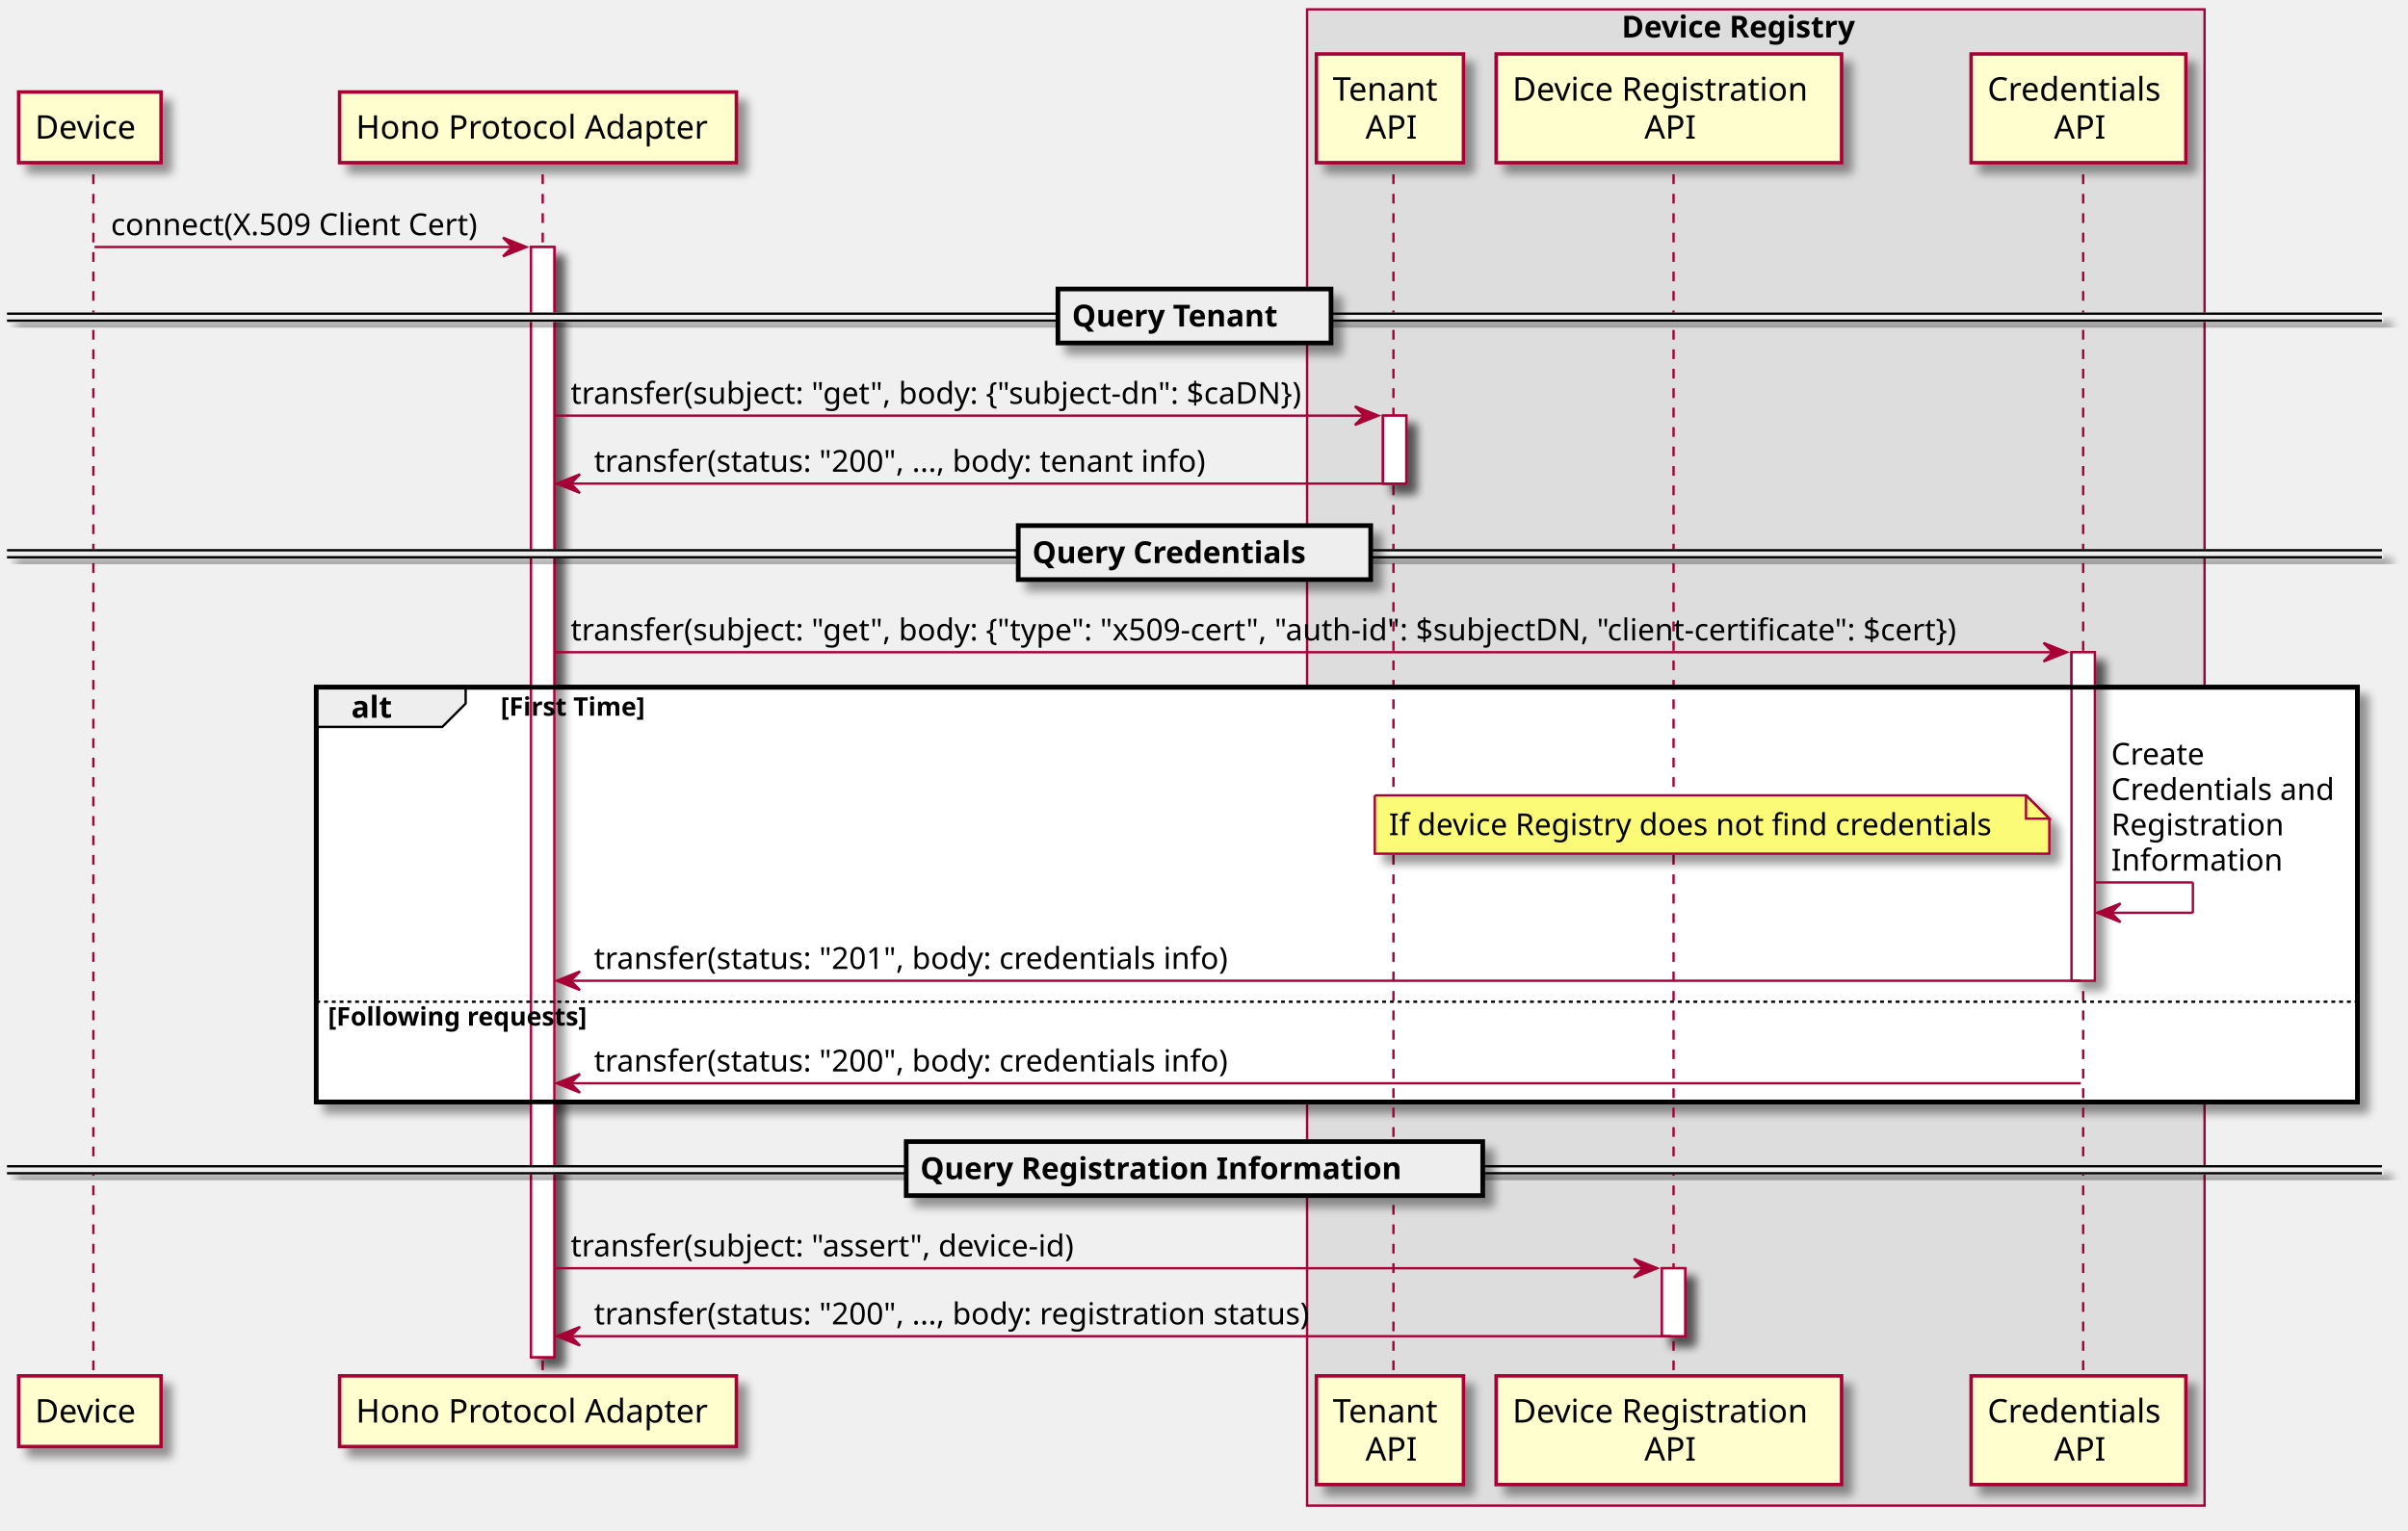
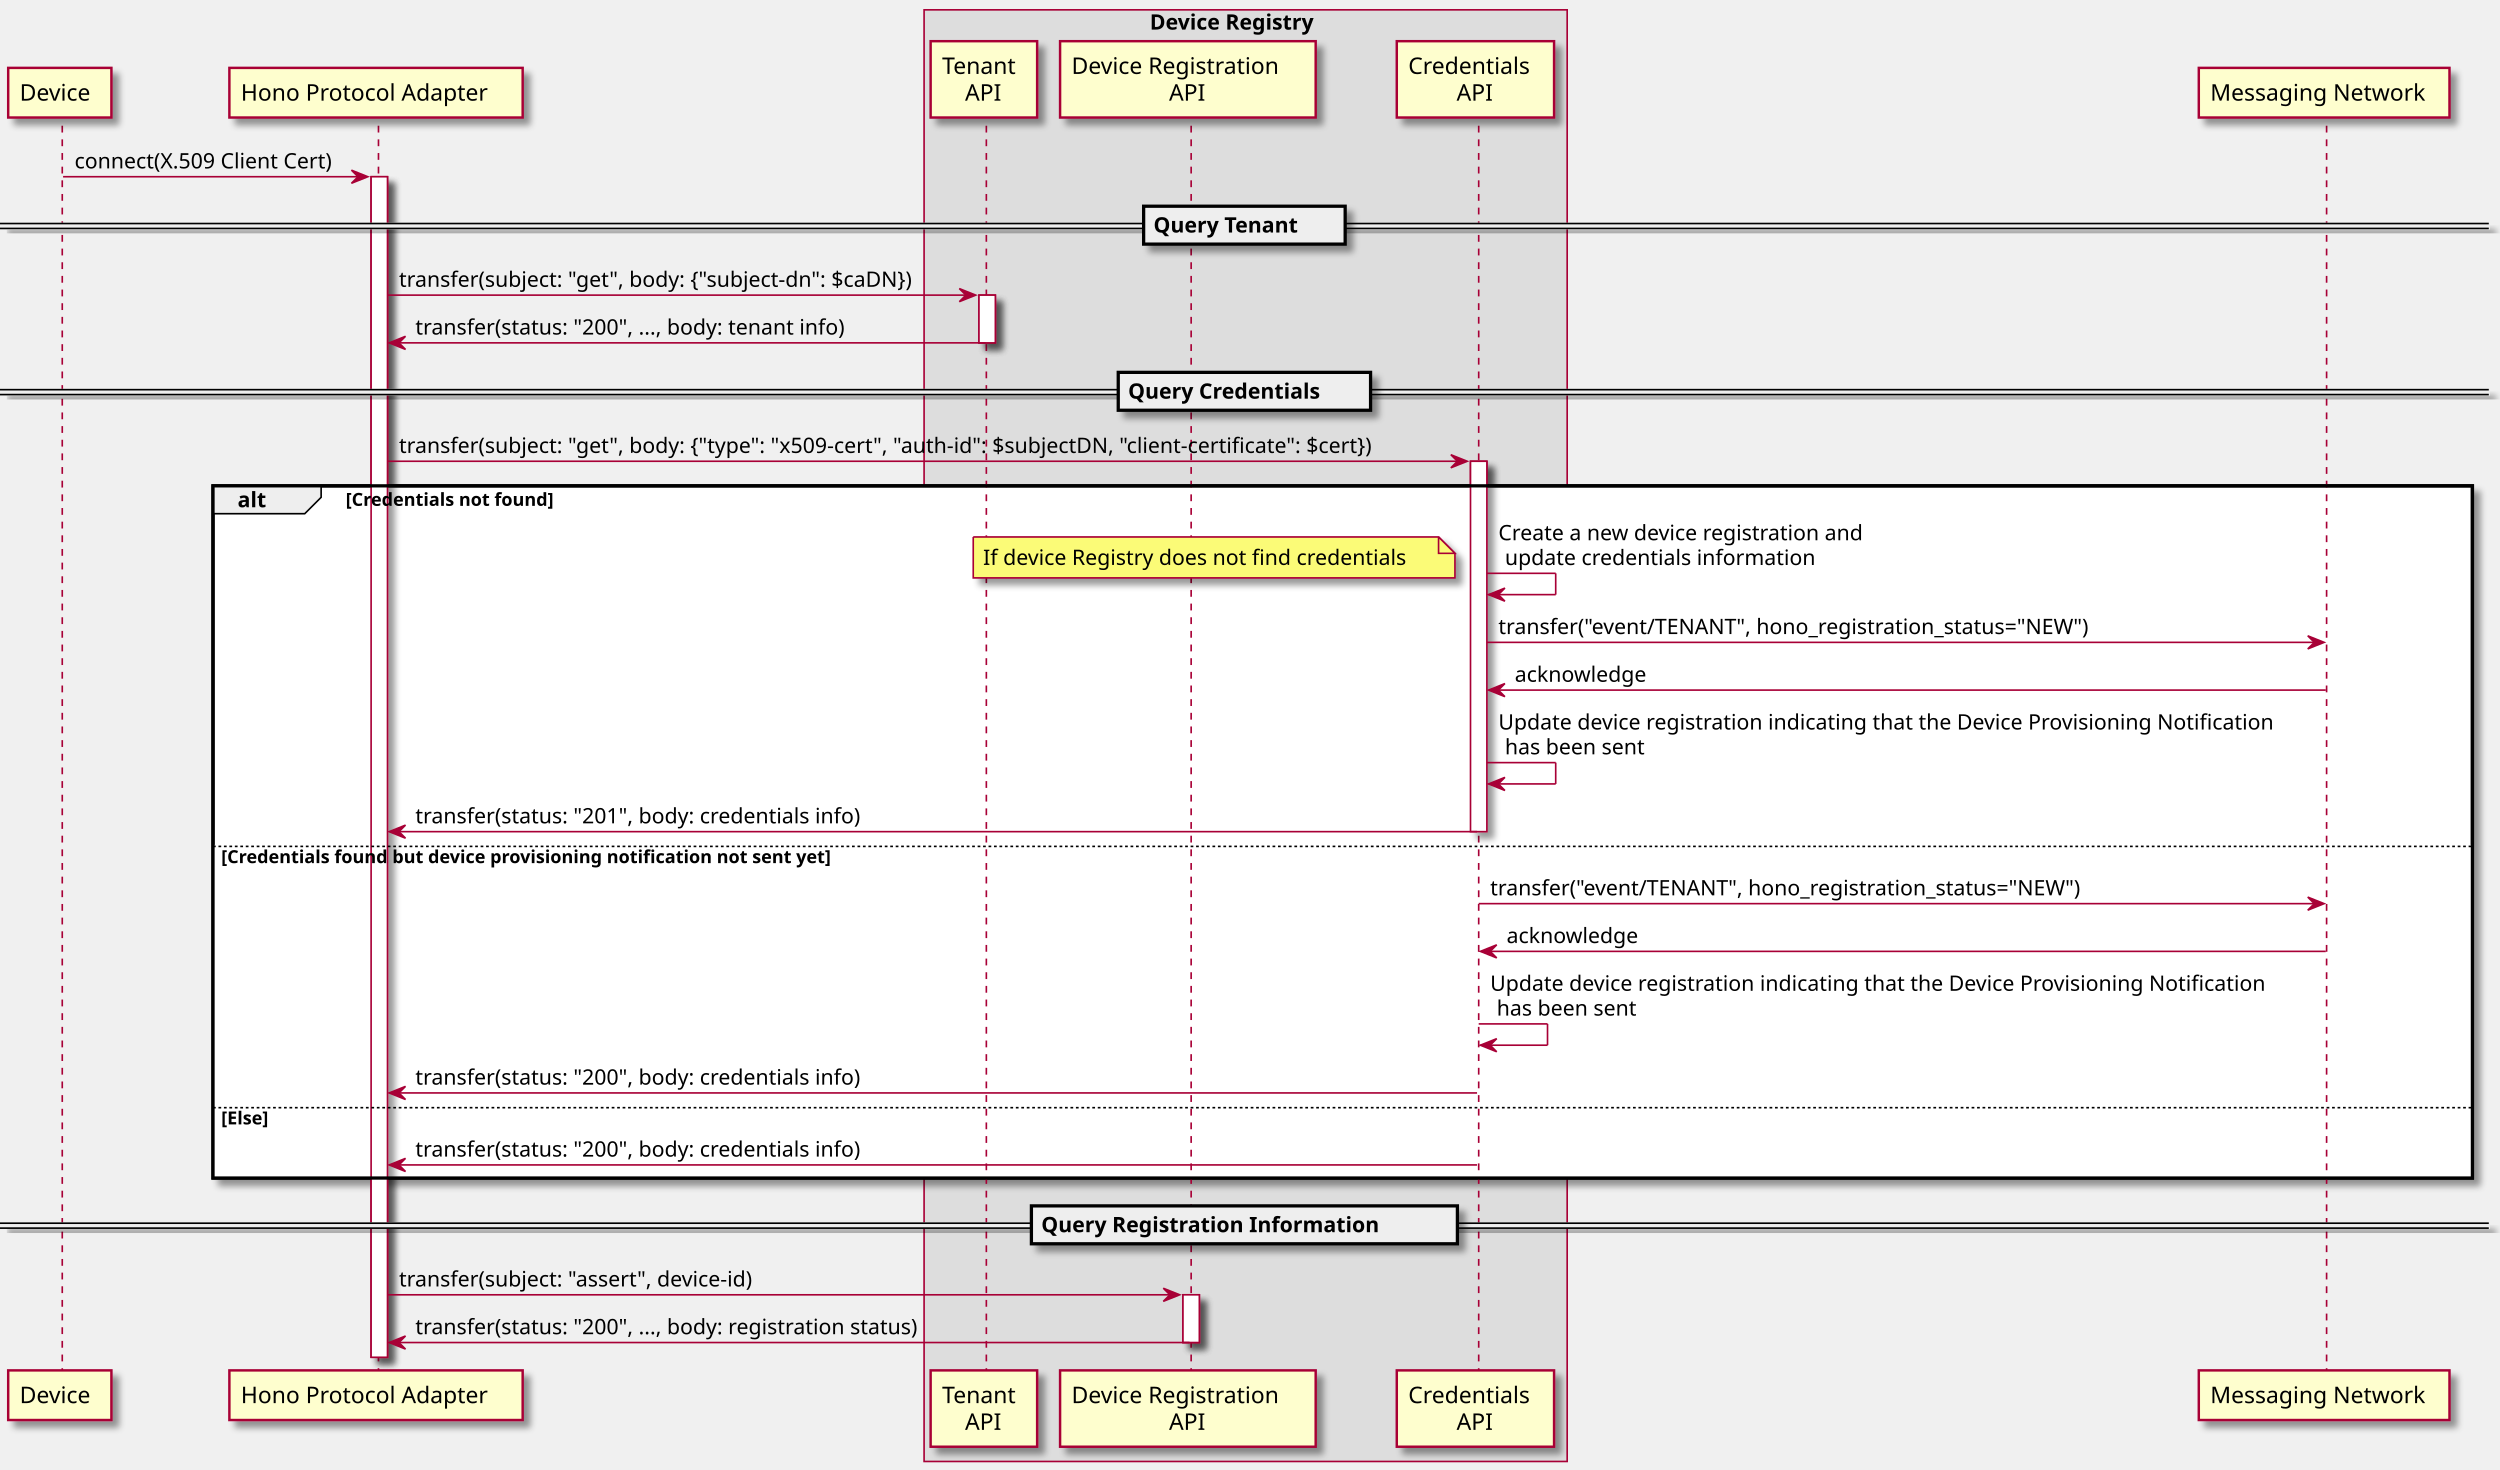
- <svg xmlns="http://www.w3.org/2000/svg" contentScriptType="application/ecmascript" contentStyleType="text/css" height="787.2px" preserveAspectRatio="none" style="width:1238px;height:787px;" version="1.1" viewBox="0 0 1238 787" width="1238.4px" zoomAndPan="magnify">
+ <svg xmlns="http://www.w3.org/2000/svg" contentScriptType="application/ecmascript" contentStyleType="text/css" height="1076.4px" preserveAspectRatio="none" style="width:1831px;height:1076px;background:#FFFFFF;" version="1.1" viewBox="0 0 1831 1076" width="1831.2px" zoomAndPan="magnify">
  <defs>
-     <filter height="300%" id="f10qk0o7i5gq0t" width="300%" x="-1" y="-1">
+     <filter height="300%" id="f1lk1jg05qkyqm" width="300%" x="-1" y="-1">
      <feGaussianBlur result="blurOut" stdDeviation="2.4" />
      <feColorMatrix in="blurOut" result="blurOut2" type="matrix" values="0 0 0 0 0 0 0 0 0 0 0 0 0 0 0 0 0 0 .4 0" />
      <feOffset dx="4.8" dy="4.8" in="blurOut2" result="blurOut3" />
      <feBlend in="SourceGraphic" in2="blurOut3" mode="normal" />
    </filter>
  </defs>
  <g>
-     <rect fill="#DDDDDD" height="769.5" style="stroke: #A80036; stroke-width: 1.2;" width="461.4" x="672" y="4.8" />
-     <text fill="#000000" font-family="sans-serif" font-size="15.6" font-weight="bold" lengthAdjust="spacingAndGlyphs" textLength="138" x="833.7" y="19.28">Device Registry</text>
-     <rect fill="#FFFFFF" filter="url(#f10qk0o7i5gq0t)" height="570.956" style="stroke: #A80036; stroke-width: 1.2;" width="12" x="273" y="127.031" />
-     <rect fill="#FFFFFF" filter="url(#f10qk0o7i5gq0t)" height="34.959" style="stroke: #A80036; stroke-width: 1.2;" width="12" x="711" y="213.75" />
-     <rect fill="#FFFFFF" filter="url(#f10qk0o7i5gq0t)" height="34.959" style="stroke: #A80036; stroke-width: 1.2;" width="12" x="854.4" y="652.228" />
-     <rect fill="#FFFFFF" filter="url(#f10qk0o7i5gq0t)" height="168.956" style="stroke: #A80036; stroke-width: 1.2;" width="12" x="1065" y="335.428" />
-     <rect fill="#FFFFFF" filter="url(#f10qk0o7i5gq0t)" height="213.281" style="stroke: #000000; stroke-width: 2.4;" width="1049.4" x="162.6" y="353.428" />
-     <rect fill="#FFFFFF" height="52.725" style="stroke: none; stroke-width: 1.2;" width="1049.4" x="162.6" y="513.984" />
-     <line style="stroke: #A80036; stroke-width: 1.2; stroke-dasharray: 5.0,5.0;" x1="48" x2="48" y1="89.672" y2="708.788" />
-     <line style="stroke: #A80036; stroke-width: 1.2; stroke-dasharray: 5.0,5.0;" x1="279" x2="279" y1="89.672" y2="708.788" />
-     <line style="stroke: #A80036; stroke-width: 1.2; stroke-dasharray: 5.0,5.0;" x1="716.4" x2="716.4" y1="89.672" y2="708.788" />
-     <line style="stroke: #A80036; stroke-width: 1.2; stroke-dasharray: 5.0,5.0;" x1="860.4" x2="860.4" y1="89.672" y2="708.788" />
-     <line style="stroke: #A80036; stroke-width: 1.2; stroke-dasharray: 5.0,5.0;" x1="1071" x2="1071" y1="89.672" y2="708.788" />
-     <rect fill="#FEFECE" filter="url(#f10qk0o7i5gq0t)" height="36.356" style="stroke: #A80036; stroke-width: 1.8;" width="73.2" x="9.6" y="47.316" />
-     <text fill="#000000" font-family="sans-serif" font-size="16.8" lengthAdjust="spacingAndGlyphs" textLength="56.4" x="18" y="71.31">Device</text>
-     <rect fill="#FEFECE" filter="url(#f10qk0o7i5gq0t)" height="36.356" style="stroke: #A80036; stroke-width: 1.8;" width="73.2" x="9.6" y="707.587" />
-     <text fill="#000000" font-family="sans-serif" font-size="16.8" lengthAdjust="spacingAndGlyphs" textLength="56.4" x="18" y="731.582">Device</text>
-     <rect fill="#FEFECE" filter="url(#f10qk0o7i5gq0t)" height="36.356" style="stroke: #A80036; stroke-width: 1.8;" width="204" x="174.6" y="47.316" />
-     <text fill="#000000" font-family="sans-serif" font-size="16.8" lengthAdjust="spacingAndGlyphs" textLength="187.2" x="183" y="71.31">Hono Protocol Adapter</text>
-     <rect fill="#FEFECE" filter="url(#f10qk0o7i5gq0t)" height="36.356" style="stroke: #A80036; stroke-width: 1.8;" width="204" x="174.6" y="707.587" />
-     <text fill="#000000" font-family="sans-serif" font-size="16.8" lengthAdjust="spacingAndGlyphs" textLength="187.2" x="183" y="731.582">Hono Protocol Adapter</text>
-     <rect fill="#FEFECE" filter="url(#f10qk0o7i5gq0t)" height="55.913" style="stroke: #A80036; stroke-width: 1.8;" width="75.6" x="676.8" y="27.759" />
-     <text fill="#000000" font-family="sans-serif" font-size="16.8" lengthAdjust="spacingAndGlyphs" textLength="58.8" x="685.2" y="51.754">Tenant</text>
-     <text fill="#000000" font-family="sans-serif" font-size="16.8" lengthAdjust="spacingAndGlyphs" textLength="25.2" x="702" y="71.31">API</text>
-     <rect fill="#FEFECE" filter="url(#f10qk0o7i5gq0t)" height="55.913" style="stroke: #A80036; stroke-width: 1.8;" width="75.6" x="676.8" y="707.587" />
-     <text fill="#000000" font-family="sans-serif" font-size="16.8" lengthAdjust="spacingAndGlyphs" textLength="58.8" x="685.2" y="731.582">Tenant</text>
-     <text fill="#000000" font-family="sans-serif" font-size="16.8" lengthAdjust="spacingAndGlyphs" textLength="25.2" x="702" y="751.138">API</text>
-     <rect fill="#FEFECE" filter="url(#f10qk0o7i5gq0t)" height="55.913" style="stroke: #A80036; stroke-width: 1.8;" width="177.6" x="769.2" y="27.759" />
-     <text fill="#000000" font-family="sans-serif" font-size="16.8" lengthAdjust="spacingAndGlyphs" textLength="160.8" x="777.6" y="51.754">Device Registration</text>
-     <text fill="#000000" font-family="sans-serif" font-size="16.8" lengthAdjust="spacingAndGlyphs" textLength="25.2" x="845.4" y="71.31">API</text>
-     <rect fill="#FEFECE" filter="url(#f10qk0o7i5gq0t)" height="55.913" style="stroke: #A80036; stroke-width: 1.8;" width="177.6" x="769.2" y="707.587" />
-     <text fill="#000000" font-family="sans-serif" font-size="16.8" lengthAdjust="spacingAndGlyphs" textLength="160.8" x="777.6" y="731.582">Device Registration</text>
-     <text fill="#000000" font-family="sans-serif" font-size="16.8" lengthAdjust="spacingAndGlyphs" textLength="25.2" x="845.4" y="751.138">API</text>
-     <rect fill="#FEFECE" filter="url(#f10qk0o7i5gq0t)" height="55.913" style="stroke: #A80036; stroke-width: 1.8;" width="110.4" x="1013.4" y="27.759" />
-     <text fill="#000000" font-family="sans-serif" font-size="16.8" lengthAdjust="spacingAndGlyphs" textLength="93.6" x="1021.8" y="51.754">Credentials</text>
-     <text fill="#000000" font-family="sans-serif" font-size="16.8" lengthAdjust="spacingAndGlyphs" textLength="25.2" x="1056" y="71.31">API</text>
-     <rect fill="#FEFECE" filter="url(#f10qk0o7i5gq0t)" height="55.913" style="stroke: #A80036; stroke-width: 1.8;" width="110.4" x="1013.4" y="707.587" />
-     <text fill="#000000" font-family="sans-serif" font-size="16.8" lengthAdjust="spacingAndGlyphs" textLength="93.6" x="1021.8" y="731.582">Credentials</text>
-     <text fill="#000000" font-family="sans-serif" font-size="16.8" lengthAdjust="spacingAndGlyphs" textLength="25.2" x="1056" y="751.138">API</text>
-     <rect fill="#FFFFFF" filter="url(#f10qk0o7i5gq0t)" height="570.956" style="stroke: #A80036; stroke-width: 1.2;" width="12" x="273" y="127.031" />
-     <rect fill="#FFFFFF" filter="url(#f10qk0o7i5gq0t)" height="34.959" style="stroke: #A80036; stroke-width: 1.2;" width="12" x="711" y="213.75" />
-     <rect fill="#FFFFFF" filter="url(#f10qk0o7i5gq0t)" height="34.959" style="stroke: #A80036; stroke-width: 1.2;" width="12" x="854.4" y="652.228" />
-     <rect fill="#FFFFFF" filter="url(#f10qk0o7i5gq0t)" height="168.956" style="stroke: #A80036; stroke-width: 1.2;" width="12" x="1065" y="335.428" />
-     <polygon fill="#A80036" points="258.6,122.231,270.6,127.031,258.6,131.831,263.4,127.031" style="stroke: #A80036; stroke-width: 1.2;" />
-     <line style="stroke: #A80036; stroke-width: 1.2;" x1="48.6" x2="265.8" y1="127.031" y2="127.031" />
-     <text fill="#000000" font-family="sans-serif" font-size="15.6" lengthAdjust="spacingAndGlyphs" textLength="201.6" x="57" y="120.952">connect(X.509 Client Cert)</text>
-     <rect fill="#EEEEEE" filter="url(#f10qk0o7i5gq0t)" height="3.6" style="stroke: #EEEEEE; stroke-width: 1.2;" width="1221" x="3.6" y="161.311" />
-     <line style="stroke: #000000; stroke-width: 1.2;" x1="3.6" x2="1224.6" y1="161.311" y2="161.311" />
-     <line style="stroke: #000000; stroke-width: 1.2;" x1="3.6" x2="1224.6" y1="164.911" y2="164.911" />
-     <rect fill="#EEEEEE" filter="url(#f10qk0o7i5gq0t)" height="27.759" style="stroke: #000000; stroke-width: 2.4;" width="140.4" x="543.9" y="148.631" />
-     <text fill="#000000" font-family="sans-serif" font-size="15.6" font-weight="bold" lengthAdjust="spacingAndGlyphs" textLength="117.6" x="551.1" y="167.911">Query Tenant</text>
-     <polygon fill="#A80036" points="696.6,208.95,708.6,213.75,696.6,218.55,701.4,213.75" style="stroke: #A80036; stroke-width: 1.2;" />
-     <line style="stroke: #A80036; stroke-width: 1.2;" x1="285" x2="703.8" y1="213.75" y2="213.75" />
-     <text fill="#000000" font-family="sans-serif" font-size="15.6" lengthAdjust="spacingAndGlyphs" textLength="403.2" x="293.4" y="207.671">transfer(subject: "get", body: {"subject-dn": $caDN})</text>
-     <polygon fill="#A80036" points="298.2,243.909,286.2,248.709,298.2,253.509,293.4,248.709" style="stroke: #A80036; stroke-width: 1.2;" />
-     <line style="stroke: #A80036; stroke-width: 1.2;" x1="291" x2="715.8" y1="248.709" y2="248.709" />
-     <text fill="#000000" font-family="sans-serif" font-size="15.6" lengthAdjust="spacingAndGlyphs" textLength="333.6" x="305.4" y="242.63">transfer(status: "200", ..., body: tenant info)</text>
-     <rect fill="#EEEEEE" filter="url(#f10qk0o7i5gq0t)" height="3.6" style="stroke: #EEEEEE; stroke-width: 1.2;" width="1221" x="3.6" y="282.989" />
-     <line style="stroke: #000000; stroke-width: 1.2;" x1="3.6" x2="1224.6" y1="282.989" y2="282.989" />
-     <line style="stroke: #000000; stroke-width: 1.2;" x1="3.6" x2="1224.6" y1="286.589" y2="286.589" />
-     <rect fill="#EEEEEE" filter="url(#f10qk0o7i5gq0t)" height="27.759" style="stroke: #000000; stroke-width: 2.4;" width="181.2" x="523.5" y="270.309" />
-     <text fill="#000000" font-family="sans-serif" font-size="15.6" font-weight="bold" lengthAdjust="spacingAndGlyphs" textLength="158.4" x="530.7" y="289.59">Query Credentials</text>
-     <polygon fill="#A80036" points="1050.6,330.628,1062.6,335.428,1050.6,340.228,1055.4,335.428" style="stroke: #A80036; stroke-width: 1.2;" />
-     <line style="stroke: #A80036; stroke-width: 1.2;" x1="285" x2="1057.8" y1="335.428" y2="335.428" />
-     <text fill="#000000" font-family="sans-serif" font-size="15.6" lengthAdjust="spacingAndGlyphs" textLength="757.2" x="293.4" y="329.349">transfer(subject: "get", body: {"type": "x509-cert", "auth-id": $subjectDN, "client-certificate": $cert})</text>
-     <path d="M162.6,353.428 L239.4,353.428 L239.4,361.828 L227.4,373.828 L162.6,373.828 L162.6,353.428 " fill="#EEEEEE" style="stroke: #000000; stroke-width: 1.2;" />
-     <rect fill="none" height="213.281" style="stroke: #000000; stroke-width: 2.4;" width="1049.4" x="162.6" y="353.428" />
-     <text fill="#000000" font-family="sans-serif" font-size="15.6" font-weight="bold" lengthAdjust="spacingAndGlyphs" textLength="22.8" x="180.6" y="369.108">alt</text>
-     <text fill="#000000" font-family="sans-serif" font-size="13.2" font-weight="bold" lengthAdjust="spacingAndGlyphs" textLength="88.8" x="257.4" y="368.081">[First Time]</text>
-     <line style="stroke: #A80036; stroke-width: 1.2;" x1="1077" x2="1127.4" y1="453.825" y2="453.825" />
-     <line style="stroke: #A80036; stroke-width: 1.2;" x1="1127.4" x2="1127.4" y1="453.825" y2="469.425" />
-     <line style="stroke: #A80036; stroke-width: 1.2;" x1="1078.2" x2="1127.4" y1="469.425" y2="469.425" />
-     <polygon fill="#A80036" points="1090.2,464.625,1078.2,469.425,1090.2,474.225,1085.4,469.425" style="stroke: #A80036; stroke-width: 1.2;" />
-     <text fill="#000000" font-family="sans-serif" font-size="15.6" lengthAdjust="spacingAndGlyphs" textLength="51.6" x="1085.4" y="393.268">Create</text>
-     <text fill="#000000" font-family="sans-serif" font-size="15.6" lengthAdjust="spacingAndGlyphs" textLength="120" x="1085.4" y="411.427">Credentials and</text>
-     <text fill="#000000" font-family="sans-serif" font-size="15.6" lengthAdjust="spacingAndGlyphs" textLength="91.2" x="1085.4" y="429.587">Registration</text>
-     <text fill="#000000" font-family="sans-serif" font-size="15.6" lengthAdjust="spacingAndGlyphs" textLength="87.6" x="1085.4" y="447.746">Information</text>
-     <path d="M706.8,409.027 L706.8,439.027 L1053.6,439.027 L1053.6,421.027 L1041.6,409.027 L706.8,409.027 " fill="#FBFB77" filter="url(#f10qk0o7i5gq0t)" style="stroke: #A80036; stroke-width: 1.2;" />
-     <path d="M1041.6,409.027 L1041.6,421.027 L1053.6,421.027 L1041.6,409.027 " fill="#FBFB77" style="stroke: #A80036; stroke-width: 1.2;" />
-     <text fill="#000000" font-family="sans-serif" font-size="15.6" lengthAdjust="spacingAndGlyphs" textLength="321.6" x="714" y="429.507">If device Registry does not find credentials</text>
-     <polygon fill="#A80036" points="298.2,499.584,286.2,504.384,298.2,509.184,293.4,504.384" style="stroke: #A80036; stroke-width: 1.2;" />
-     <line style="stroke: #A80036; stroke-width: 1.2;" x1="291" x2="1069.8" y1="504.384" y2="504.384" />
-     <text fill="#000000" font-family="sans-serif" font-size="15.6" lengthAdjust="spacingAndGlyphs" textLength="343.2" x="305.4" y="498.305">transfer(status: "201", body: credentials info)</text>
-     <line style="stroke: #000000; stroke-width: 1.2; stroke-dasharray: 2.0,2.0;" x1="162.6" x2="1212" y1="515.184" y2="515.184" />
-     <text fill="#000000" font-family="sans-serif" font-size="13.2" font-weight="bold" lengthAdjust="spacingAndGlyphs" textLength="159.6" x="168.6" y="527.437">[Following requests]</text>
-     <polygon fill="#A80036" points="298.2,552.309,286.2,557.109,298.2,561.909,293.4,557.109" style="stroke: #A80036; stroke-width: 1.2;" />
-     <line style="stroke: #A80036; stroke-width: 1.2;" x1="291" x2="1069.8" y1="557.109" y2="557.109" />
-     <text fill="#000000" font-family="sans-serif" font-size="15.6" lengthAdjust="spacingAndGlyphs" textLength="343.2" x="305.4" y="551.03">transfer(status: "200", body: credentials info)</text>
-     <rect fill="#EEEEEE" filter="url(#f10qk0o7i5gq0t)" height="3.6" style="stroke: #EEEEEE; stroke-width: 1.2;" width="1221" x="3.6" y="599.789" />
-     <line style="stroke: #000000; stroke-width: 1.2;" x1="3.6" x2="1224.6" y1="599.789" y2="599.789" />
-     <line style="stroke: #000000; stroke-width: 1.2;" x1="3.6" x2="1224.6" y1="603.389" y2="603.389" />
-     <rect fill="#EEEEEE" filter="url(#f10qk0o7i5gq0t)" height="27.759" style="stroke: #000000; stroke-width: 2.4;" width="296.4" x="465.9" y="587.109" />
-     <text fill="#000000" font-family="sans-serif" font-size="15.6" font-weight="bold" lengthAdjust="spacingAndGlyphs" textLength="273.6" x="473.1" y="606.39">Query Registration Information</text>
-     <polygon fill="#A80036" points="840,647.428,852,652.228,840,657.028,844.8,652.228" style="stroke: #A80036; stroke-width: 1.2;" />
-     <line style="stroke: #A80036; stroke-width: 1.2;" x1="285" x2="847.2" y1="652.228" y2="652.228" />
-     <text fill="#000000" font-family="sans-serif" font-size="15.6" lengthAdjust="spacingAndGlyphs" textLength="274.8" x="293.4" y="646.149">transfer(subject: "assert", device-id)</text>
-     <polygon fill="#A80036" points="298.2,682.388,286.2,687.188,298.2,691.987,293.4,687.188" style="stroke: #A80036; stroke-width: 1.2;" />
-     <line style="stroke: #A80036; stroke-width: 1.2;" x1="291" x2="859.2" y1="687.188" y2="687.188" />
-     <text fill="#000000" font-family="sans-serif" font-size="15.6" lengthAdjust="spacingAndGlyphs" textLength="391.2" x="305.4" y="681.108">transfer(status: "200", ..., body: registration status)</text>
+     <rect fill="#DDDDDD" height="1063.181" style="stroke:#A80036;stroke-width:1.2;" width="471" x="676.8" y="7.2" />
+     <text fill="#000000" font-family="sans-serif" font-size="15.6" font-weight="bold" lengthAdjust="spacing" textLength="140.4" x="842.1" y="21.68">Device Registry</text>
+     <rect fill="#FFFFFF" filter="url(#f1lk1jg05qkyqm)" height="864.638" style="stroke:#A80036;stroke-width:1.2;" width="12" x="271.8" y="129.431" />
+     <rect fill="#FFFFFF" filter="url(#f1lk1jg05qkyqm)" height="34.959" style="stroke:#A80036;stroke-width:1.2;" width="12" x="717" y="216.15" />
+     <rect fill="#FFFFFF" filter="url(#f1lk1jg05qkyqm)" height="34.959" style="stroke:#A80036;stroke-width:1.2;" width="12" x="866.4" y="948.309" />
+     <rect fill="#FFFFFF" filter="url(#f1lk1jg05qkyqm)" height="271.275" style="stroke:#A80036;stroke-width:1.2;" width="12" x="1077" y="337.828" />
+     <rect fill="#FFFFFF" filter="url(#f1lk1jg05qkyqm)" height="506.962" style="stroke:#000000;stroke-width:2.4;" width="1654.8" x="156" y="355.828" />
+     <rect fill="#FFFFFF" height="191.363" style="stroke:none;stroke-width:1.2;" width="1654.8" x="156" y="618.703" />
+     <rect fill="#FFFFFF" height="52.725" style="stroke:none;stroke-width:1.2;" width="1654.8" x="156" y="810.066" />
+     <line style="stroke:#A80036;stroke-width:1.2;stroke-dasharray:5.0,5.0;" x1="45.6" x2="45.6" y1="92.072" y2="1004.869" />
+     <line style="stroke:#A80036;stroke-width:1.2;stroke-dasharray:5.0,5.0;" x1="277.2" x2="277.2" y1="92.072" y2="1004.869" />
+     <line style="stroke:#A80036;stroke-width:1.2;stroke-dasharray:5.0,5.0;" x1="722.4" x2="722.4" y1="92.072" y2="1004.869" />
+     <line style="stroke:#A80036;stroke-width:1.2;stroke-dasharray:5.0,5.0;" x1="872.4" x2="872.4" y1="92.072" y2="1004.869" />
+     <line style="stroke:#A80036;stroke-width:1.2;stroke-dasharray:5.0,5.0;" x1="1083" x2="1083" y1="92.072" y2="1004.869" />
+     <line style="stroke:#A80036;stroke-width:1.2;stroke-dasharray:5.0,5.0;" x1="1704" x2="1704" y1="92.072" y2="1004.869" />
+     <rect fill="#FEFECE" filter="url(#f1lk1jg05qkyqm)" height="36.356" style="stroke:#A80036;stroke-width:1.8;" width="75.6" x="6" y="49.716" />
+     <text fill="#000000" font-family="sans-serif" font-size="16.8" lengthAdjust="spacing" textLength="58.8" x="14.4" y="73.71">Device</text>
+     <rect fill="#FEFECE" filter="url(#f1lk1jg05qkyqm)" height="36.356" style="stroke:#A80036;stroke-width:1.8;" width="75.6" x="6" y="1003.669" />
+     <text fill="#000000" font-family="sans-serif" font-size="16.8" lengthAdjust="spacing" textLength="58.8" x="14.4" y="1027.663">Device</text>
+     <rect fill="#FEFECE" filter="url(#f1lk1jg05qkyqm)" height="36.356" style="stroke:#A80036;stroke-width:1.8;" width="214.8" x="168" y="49.716" />
+     <text fill="#000000" font-family="sans-serif" font-size="16.8" lengthAdjust="spacing" textLength="198" x="176.4" y="73.71">Hono Protocol Adapter</text>
+     <rect fill="#FEFECE" filter="url(#f1lk1jg05qkyqm)" height="36.356" style="stroke:#A80036;stroke-width:1.8;" width="214.8" x="168" y="1003.669" />
+     <text fill="#000000" font-family="sans-serif" font-size="16.8" lengthAdjust="spacing" textLength="198" x="176.4" y="1027.663">Hono Protocol Adapter</text>
+     <rect fill="#FEFECE" filter="url(#f1lk1jg05qkyqm)" height="55.913" style="stroke:#A80036;stroke-width:1.8;" width="78" x="681.6" y="30.159" />
+     <text fill="#000000" font-family="sans-serif" font-size="16.8" lengthAdjust="spacing" textLength="61.2" x="690" y="54.154">Tenant</text>
+     <text fill="#000000" font-family="sans-serif" font-size="16.8" lengthAdjust="spacing" textLength="27.6" x="706.8" y="73.71">API</text>
+     <rect fill="#FEFECE" filter="url(#f1lk1jg05qkyqm)" height="55.913" style="stroke:#A80036;stroke-width:1.8;" width="78" x="681.6" y="1003.669" />
+     <text fill="#000000" font-family="sans-serif" font-size="16.8" lengthAdjust="spacing" textLength="61.2" x="690" y="1027.663">Tenant</text>
+     <text fill="#000000" font-family="sans-serif" font-size="16.8" lengthAdjust="spacing" textLength="27.6" x="706.8" y="1047.219">API</text>
+     <rect fill="#FEFECE" filter="url(#f1lk1jg05qkyqm)" height="55.913" style="stroke:#A80036;stroke-width:1.8;" width="187.2" x="776.4" y="30.159" />
+     <text fill="#000000" font-family="sans-serif" font-size="16.8" lengthAdjust="spacing" textLength="170.4" x="784.8" y="54.154">Device Registration</text>
+     <text fill="#000000" font-family="sans-serif" font-size="16.8" lengthAdjust="spacing" textLength="27.6" x="856.2" y="73.71">API</text>
+     <rect fill="#FEFECE" filter="url(#f1lk1jg05qkyqm)" height="55.913" style="stroke:#A80036;stroke-width:1.8;" width="187.2" x="776.4" y="1003.669" />
+     <text fill="#000000" font-family="sans-serif" font-size="16.8" lengthAdjust="spacing" textLength="170.4" x="784.8" y="1027.663">Device Registration</text>
+     <text fill="#000000" font-family="sans-serif" font-size="16.8" lengthAdjust="spacing" textLength="27.6" x="856.2" y="1047.219">API</text>
+     <rect fill="#FEFECE" filter="url(#f1lk1jg05qkyqm)" height="55.913" style="stroke:#A80036;stroke-width:1.8;" width="115.2" x="1023" y="30.159" />
+     <text fill="#000000" font-family="sans-serif" font-size="16.8" lengthAdjust="spacing" textLength="98.4" x="1031.4" y="54.154">Credentials</text>
+     <text fill="#000000" font-family="sans-serif" font-size="16.8" lengthAdjust="spacing" textLength="27.6" x="1066.8" y="73.71">API</text>
+     <rect fill="#FEFECE" filter="url(#f1lk1jg05qkyqm)" height="55.913" style="stroke:#A80036;stroke-width:1.8;" width="115.2" x="1023" y="1003.669" />
+     <text fill="#000000" font-family="sans-serif" font-size="16.8" lengthAdjust="spacing" textLength="98.4" x="1031.4" y="1027.663">Credentials</text>
+     <text fill="#000000" font-family="sans-serif" font-size="16.8" lengthAdjust="spacing" textLength="27.6" x="1066.8" y="1047.219">API</text>
+     <rect fill="#FEFECE" filter="url(#f1lk1jg05qkyqm)" height="36.356" style="stroke:#A80036;stroke-width:1.8;" width="183.6" x="1610.4" y="49.716" />
+     <text fill="#000000" font-family="sans-serif" font-size="16.8" lengthAdjust="spacing" textLength="166.8" x="1618.8" y="73.71">Messaging Network</text>
+     <rect fill="#FEFECE" filter="url(#f1lk1jg05qkyqm)" height="36.356" style="stroke:#A80036;stroke-width:1.8;" width="183.6" x="1610.4" y="1003.669" />
+     <text fill="#000000" font-family="sans-serif" font-size="16.8" lengthAdjust="spacing" textLength="166.8" x="1618.8" y="1027.663">Messaging Network</text>
+     <rect fill="#FFFFFF" filter="url(#f1lk1jg05qkyqm)" height="864.638" style="stroke:#A80036;stroke-width:1.2;" width="12" x="271.8" y="129.431" />
+     <rect fill="#FFFFFF" filter="url(#f1lk1jg05qkyqm)" height="34.959" style="stroke:#A80036;stroke-width:1.2;" width="12" x="717" y="216.15" />
+     <rect fill="#FFFFFF" filter="url(#f1lk1jg05qkyqm)" height="34.959" style="stroke:#A80036;stroke-width:1.2;" width="12" x="866.4" y="948.309" />
+     <rect fill="#FFFFFF" filter="url(#f1lk1jg05qkyqm)" height="271.275" style="stroke:#A80036;stroke-width:1.2;" width="12" x="1077" y="337.828" />
+     <polygon fill="#A80036" points="257.4,124.631,269.4,129.431,257.4,134.231,262.2,129.431" style="stroke:#A80036;stroke-width:1.2;" />
+     <line style="stroke:#A80036;stroke-width:1.2;" x1="46.2" x2="264.6" y1="129.431" y2="129.431" />
+     <text fill="#000000" font-family="sans-serif" font-size="15.6" lengthAdjust="spacing" textLength="202.8" x="54.6" y="123.352">connect(X.509 Client Cert)</text>
+     <rect fill="#EEEEEE" filter="url(#f1lk1jg05qkyqm)" height="3.6" style="stroke:#EEEEEE;stroke-width:1.2;" width="1822.8" x="0" y="163.711" />
+     <line style="stroke:#000000;stroke-width:1.2;" x1="0" x2="1822.8" y1="163.711" y2="163.711" />
+     <line style="stroke:#000000;stroke-width:1.2;" x1="0" x2="1822.8" y1="167.311" y2="167.311" />
+     <rect fill="#EEEEEE" filter="url(#f1lk1jg05qkyqm)" height="27.759" style="stroke:#000000;stroke-width:2.4;" width="147.6" x="837.6" y="151.031" />
+     <text fill="#000000" font-family="sans-serif" font-size="15.6" font-weight="bold" lengthAdjust="spacing" textLength="124.8" x="844.8" y="170.311">Query Tenant</text>
+     <polygon fill="#A80036" points="702.6,211.35,714.6,216.15,702.6,220.95,707.4,216.15" style="stroke:#A80036;stroke-width:1.2;" />
+     <line style="stroke:#A80036;stroke-width:1.2;" x1="283.8" x2="709.8" y1="216.15" y2="216.15" />
+     <text fill="#000000" font-family="sans-serif" font-size="15.6" lengthAdjust="spacing" textLength="410.4" x="292.2" y="210.071">transfer(subject: "get", body: {"subject-dn": $caDN})</text>
+     <polygon fill="#A80036" points="297,246.309,285,251.109,297,255.909,292.2,251.109" style="stroke:#A80036;stroke-width:1.2;" />
+     <line style="stroke:#A80036;stroke-width:1.2;" x1="289.8" x2="721.8" y1="251.109" y2="251.109" />
+     <text fill="#000000" font-family="sans-serif" font-size="15.6" lengthAdjust="spacing" textLength="339.6" x="304.2" y="245.03">transfer(status: "200", ..., body: tenant info)</text>
+     <rect fill="#EEEEEE" filter="url(#f1lk1jg05qkyqm)" height="3.6" style="stroke:#EEEEEE;stroke-width:1.2;" width="1822.8" x="0" y="285.389" />
+     <line style="stroke:#000000;stroke-width:1.2;" x1="0" x2="1822.8" y1="285.389" y2="285.389" />
+     <line style="stroke:#000000;stroke-width:1.2;" x1="0" x2="1822.8" y1="288.989" y2="288.989" />
+     <rect fill="#EEEEEE" filter="url(#f1lk1jg05qkyqm)" height="27.759" style="stroke:#000000;stroke-width:2.4;" width="184.8" x="819" y="272.709" />
+     <text fill="#000000" font-family="sans-serif" font-size="15.6" font-weight="bold" lengthAdjust="spacing" textLength="162" x="826.2" y="291.99">Query Credentials</text>
+     <polygon fill="#A80036" points="1062.6,333.028,1074.6,337.828,1062.6,342.628,1067.4,337.828" style="stroke:#A80036;stroke-width:1.2;" />
+     <line style="stroke:#A80036;stroke-width:1.2;" x1="283.8" x2="1069.8" y1="337.828" y2="337.828" />
+     <text fill="#000000" font-family="sans-serif" font-size="15.6" lengthAdjust="spacing" textLength="770.4" x="292.2" y="331.749">transfer(subject: "get", body: {"type": "x509-cert", "auth-id": $subjectDN, "client-certificate": $cert})</text>
+     <path d="M156,355.828 L235.2,355.828 L235.2,364.228 L223.2,376.228 L156,376.228 L156,355.828 " fill="#EEEEEE" style="stroke:#000000;stroke-width:1.2;" />
+     <rect fill="none" height="506.962" style="stroke:#000000;stroke-width:2.4;" width="1654.8" x="156" y="355.828" />
+     <text fill="#000000" font-family="sans-serif" font-size="15.6" font-weight="bold" lengthAdjust="spacing" textLength="25.2" x="174" y="371.508">alt</text>
+     <text fill="#000000" font-family="sans-serif" font-size="13.2" font-weight="bold" lengthAdjust="spacing" textLength="190.8" x="253.2" y="370.481">[Credentials not found]</text>
+     <line style="stroke:#A80036;stroke-width:1.2;" x1="1089" x2="1139.4" y1="419.906" y2="419.906" />
+     <line style="stroke:#A80036;stroke-width:1.2;" x1="1139.4" x2="1139.4" y1="419.906" y2="435.506" />
+     <line style="stroke:#A80036;stroke-width:1.2;" x1="1090.2" x2="1139.4" y1="435.506" y2="435.506" />
+     <polygon fill="#A80036" points="1102.2,430.706,1090.2,435.506,1102.2,440.306,1097.4,435.506" style="stroke:#A80036;stroke-width:1.2;" />
+     <text fill="#000000" font-family="sans-serif" font-size="15.6" lengthAdjust="spacing" textLength="284.4" x="1097.4" y="395.668">Create a new device registration and</text>
+     <text fill="#000000" font-family="sans-serif" font-size="15.6" lengthAdjust="spacing" textLength="236.4" x="1102.2" y="413.827">update credentials information</text>
+     <path d="M712.8,393.267 L712.8,423.267 L1065.6,423.267 L1065.6,405.267 L1053.6,393.267 L712.8,393.267 " fill="#FBFB77" filter="url(#f1lk1jg05qkyqm)" style="stroke:#A80036;stroke-width:1.2;" />
+     <path d="M1053.6,393.267 L1053.6,405.267 L1065.6,405.267 L1053.6,393.267 " fill="#FBFB77" style="stroke:#A80036;stroke-width:1.2;" />
+     <text fill="#000000" font-family="sans-serif" font-size="15.6" lengthAdjust="spacing" textLength="327.6" x="720" y="413.748">If device Registry does not find credentials</text>
+     <polygon fill="#A80036" points="1690.2,465.666,1702.2,470.466,1690.2,475.266,1695,470.466" style="stroke:#A80036;stroke-width:1.2;" />
+     <line style="stroke:#A80036;stroke-width:1.2;" x1="1089" x2="1697.4" y1="470.466" y2="470.466" />
+     <text fill="#000000" font-family="sans-serif" font-size="15.6" lengthAdjust="spacing" textLength="456" x="1097.4" y="464.387">transfer("event/TENANT", hono_registration_status="NEW")</text>
+     <polygon fill="#A80036" points="1102.2,500.625,1090.2,505.425,1102.2,510.225,1097.4,505.425" style="stroke:#A80036;stroke-width:1.2;" />
+     <line style="stroke:#A80036;stroke-width:1.2;" x1="1095" x2="1703.4" y1="505.425" y2="505.425" />
+     <text fill="#000000" font-family="sans-serif" font-size="15.6" lengthAdjust="spacing" textLength="100.8" x="1109.4" y="499.346">acknowledge</text>
+     <line style="stroke:#A80036;stroke-width:1.2;" x1="1089" x2="1139.4" y1="558.544" y2="558.544" />
+     <line style="stroke:#A80036;stroke-width:1.2;" x1="1139.4" x2="1139.4" y1="558.544" y2="574.144" />
+     <line style="stroke:#A80036;stroke-width:1.2;" x1="1090.2" x2="1139.4" y1="574.144" y2="574.144" />
+     <polygon fill="#A80036" points="1102.2,569.344,1090.2,574.144,1102.2,578.944,1097.4,574.144" style="stroke:#A80036;stroke-width:1.2;" />
+     <text fill="#000000" font-family="sans-serif" font-size="15.6" lengthAdjust="spacing" textLength="592.8" x="1097.4" y="534.305">Update device registration indicating that the Device Provisioning Notification</text>
+     <text fill="#000000" font-family="sans-serif" font-size="15.6" lengthAdjust="spacing" textLength="109.2" x="1102.2" y="552.465">has been sent</text>
+     <polygon fill="#A80036" points="297,604.303,285,609.103,297,613.903,292.2,609.103" style="stroke:#A80036;stroke-width:1.2;" />
+     <line style="stroke:#A80036;stroke-width:1.2;" x1="289.8" x2="1081.8" y1="609.103" y2="609.103" />
+     <text fill="#000000" font-family="sans-serif" font-size="15.6" lengthAdjust="spacing" textLength="349.2" x="304.2" y="603.024">transfer(status: "201", body: credentials info)</text>
+     <line style="stroke:#000000;stroke-width:1.2;stroke-dasharray:2.0,2.0;" x1="156" x2="1810.8" y1="619.903" y2="619.903" />
+     <text fill="#000000" font-family="sans-serif" font-size="13.2" font-weight="bold" lengthAdjust="spacing" textLength="556.8" x="162" y="632.156">[Credentials found but device provisioning notification not sent yet]</text>
+     <polygon fill="#A80036" points="1690.2,657.028,1702.2,661.828,1690.2,666.628,1695,661.828" style="stroke:#A80036;stroke-width:1.2;" />
+     <line style="stroke:#A80036;stroke-width:1.2;" x1="1083" x2="1697.4" y1="661.828" y2="661.828" />
+     <text fill="#000000" font-family="sans-serif" font-size="15.6" lengthAdjust="spacing" textLength="456" x="1091.4" y="655.749">transfer("event/TENANT", hono_registration_status="NEW")</text>
+     <polygon fill="#A80036" points="1096.2,691.987,1084.2,696.788,1096.2,701.587,1091.4,696.788" style="stroke:#A80036;stroke-width:1.2;" />
+     <line style="stroke:#A80036;stroke-width:1.2;" x1="1089" x2="1703.4" y1="696.788" y2="696.788" />
+     <text fill="#000000" font-family="sans-serif" font-size="15.6" lengthAdjust="spacing" textLength="100.8" x="1103.4" y="690.708">acknowledge</text>
+     <line style="stroke:#A80036;stroke-width:1.2;" x1="1083" x2="1133.4" y1="749.906" y2="749.906" />
+     <line style="stroke:#A80036;stroke-width:1.2;" x1="1133.4" x2="1133.4" y1="749.906" y2="765.506" />
+     <line style="stroke:#A80036;stroke-width:1.2;" x1="1084.2" x2="1133.4" y1="765.506" y2="765.506" />
+     <polygon fill="#A80036" points="1096.2,760.706,1084.2,765.506,1096.2,770.306,1091.4,765.506" style="stroke:#A80036;stroke-width:1.2;" />
+     <text fill="#000000" font-family="sans-serif" font-size="15.6" lengthAdjust="spacing" textLength="592.8" x="1091.4" y="725.668">Update device registration indicating that the Device Provisioning Notification</text>
+     <text fill="#000000" font-family="sans-serif" font-size="15.6" lengthAdjust="spacing" textLength="109.2" x="1096.2" y="743.827">has been sent</text>
+     <polygon fill="#A80036" points="297,795.666,285,800.466,297,805.266,292.2,800.466" style="stroke:#A80036;stroke-width:1.2;" />
+     <line style="stroke:#A80036;stroke-width:1.2;" x1="289.8" x2="1081.8" y1="800.466" y2="800.466" />
+     <text fill="#000000" font-family="sans-serif" font-size="15.6" lengthAdjust="spacing" textLength="349.2" x="304.2" y="794.386">transfer(status: "200", body: credentials info)</text>
+     <line style="stroke:#000000;stroke-width:1.2;stroke-dasharray:2.0,2.0;" x1="156" x2="1810.8" y1="811.266" y2="811.266" />
+     <text fill="#000000" font-family="sans-serif" font-size="13.2" font-weight="bold" lengthAdjust="spacing" textLength="43.2" x="162" y="823.518">[Else]</text>
+     <polygon fill="#A80036" points="297,848.391,285,853.191,297,857.991,292.2,853.191" style="stroke:#A80036;stroke-width:1.2;" />
+     <line style="stroke:#A80036;stroke-width:1.2;" x1="289.8" x2="1081.8" y1="853.191" y2="853.191" />
+     <text fill="#000000" font-family="sans-serif" font-size="15.6" lengthAdjust="spacing" textLength="349.2" x="304.2" y="847.111">transfer(status: "200", body: credentials info)</text>
+     <rect fill="#EEEEEE" filter="url(#f1lk1jg05qkyqm)" height="3.6" style="stroke:#EEEEEE;stroke-width:1.2;" width="1822.8" x="0" y="895.87" />
+     <line style="stroke:#000000;stroke-width:1.2;" x1="0" x2="1822.8" y1="895.87" y2="895.87" />
+     <line style="stroke:#000000;stroke-width:1.2;" x1="0" x2="1822.8" y1="899.47" y2="899.47" />
+     <rect fill="#EEEEEE" filter="url(#f1lk1jg05qkyqm)" height="27.759" style="stroke:#000000;stroke-width:2.4;" width="312" x="755.4" y="883.191" />
+     <text fill="#000000" font-family="sans-serif" font-size="15.6" font-weight="bold" lengthAdjust="spacing" textLength="289.2" x="762.6" y="902.471">Query Registration Information</text>
+     <polygon fill="#A80036" points="852,943.509,864,948.309,852,953.109,856.8,948.309" style="stroke:#A80036;stroke-width:1.2;" />
+     <line style="stroke:#A80036;stroke-width:1.2;" x1="283.8" x2="859.2" y1="948.309" y2="948.309" />
+     <text fill="#000000" font-family="sans-serif" font-size="15.6" lengthAdjust="spacing" textLength="278.4" x="292.2" y="942.23">transfer(subject: "assert", device-id)</text>
+     <polygon fill="#A80036" points="297,978.469,285,983.269,297,988.069,292.2,983.269" style="stroke:#A80036;stroke-width:1.2;" />
+     <line style="stroke:#A80036;stroke-width:1.2;" x1="289.8" x2="871.2" y1="983.269" y2="983.269" />
+     <text fill="#000000" font-family="sans-serif" font-size="15.6" lengthAdjust="spacing" textLength="396" x="304.2" y="977.19">transfer(status: "200", ..., body: registration status)</text>
  </g>
</svg>
